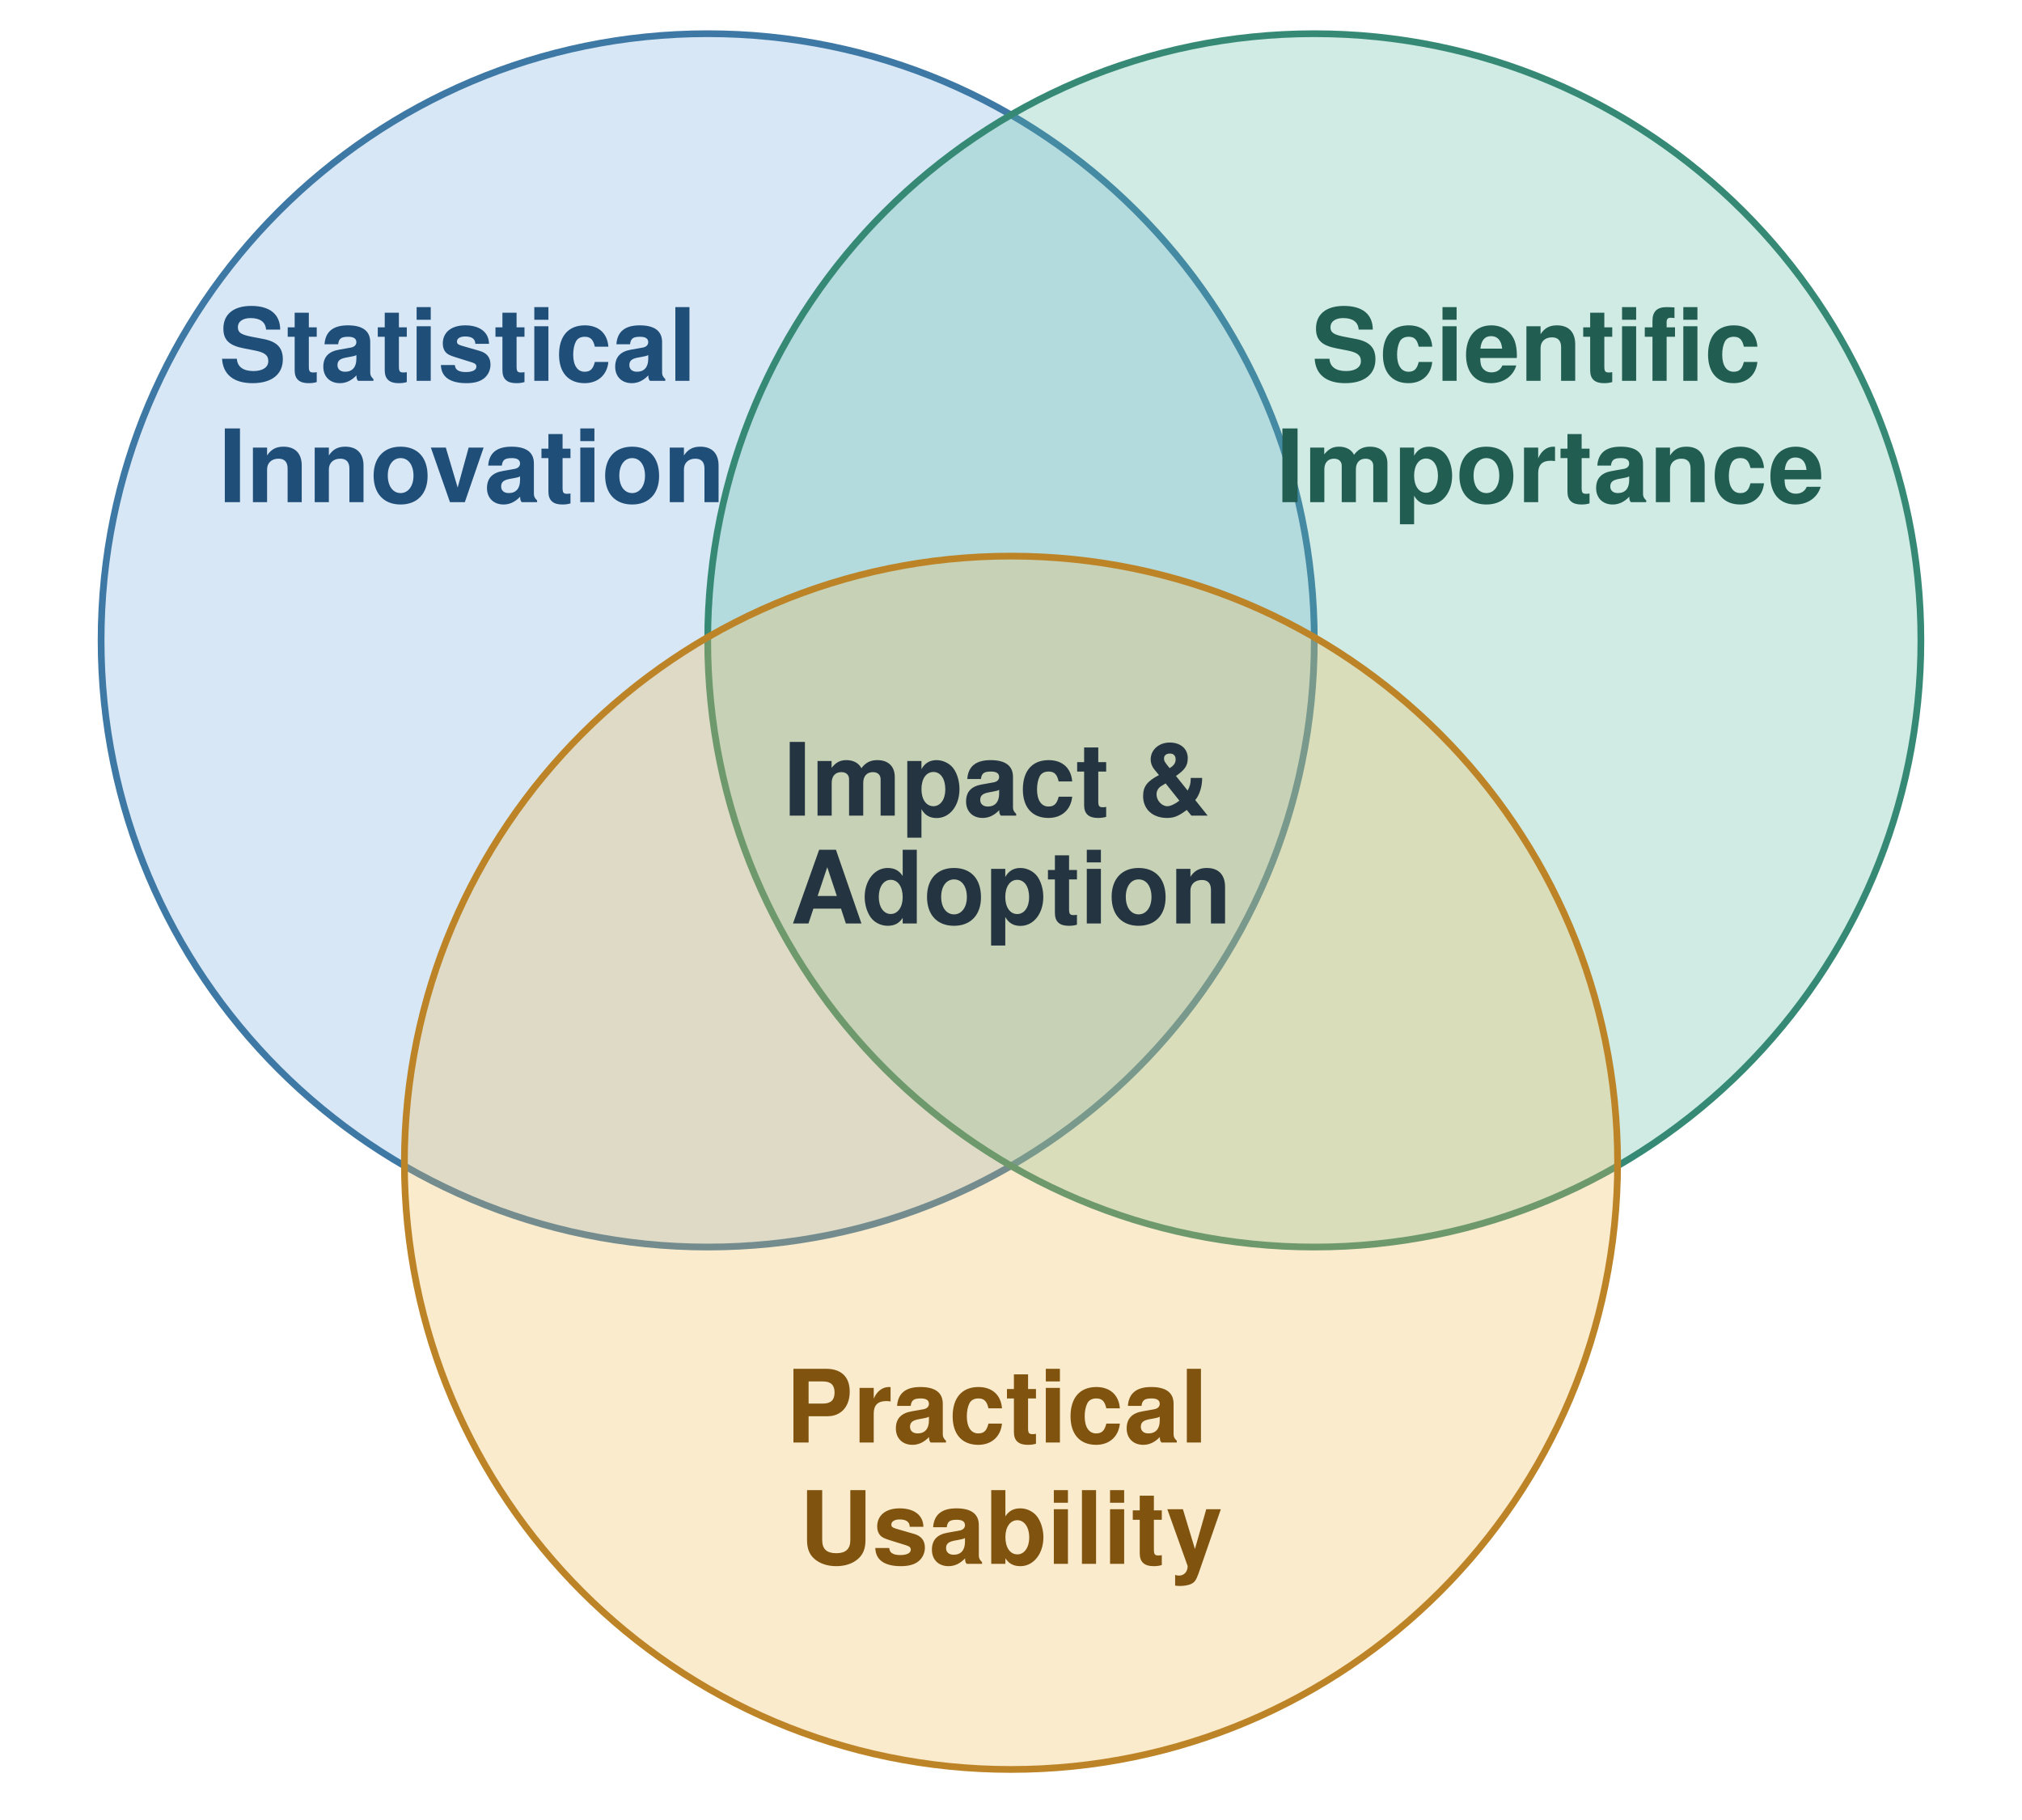
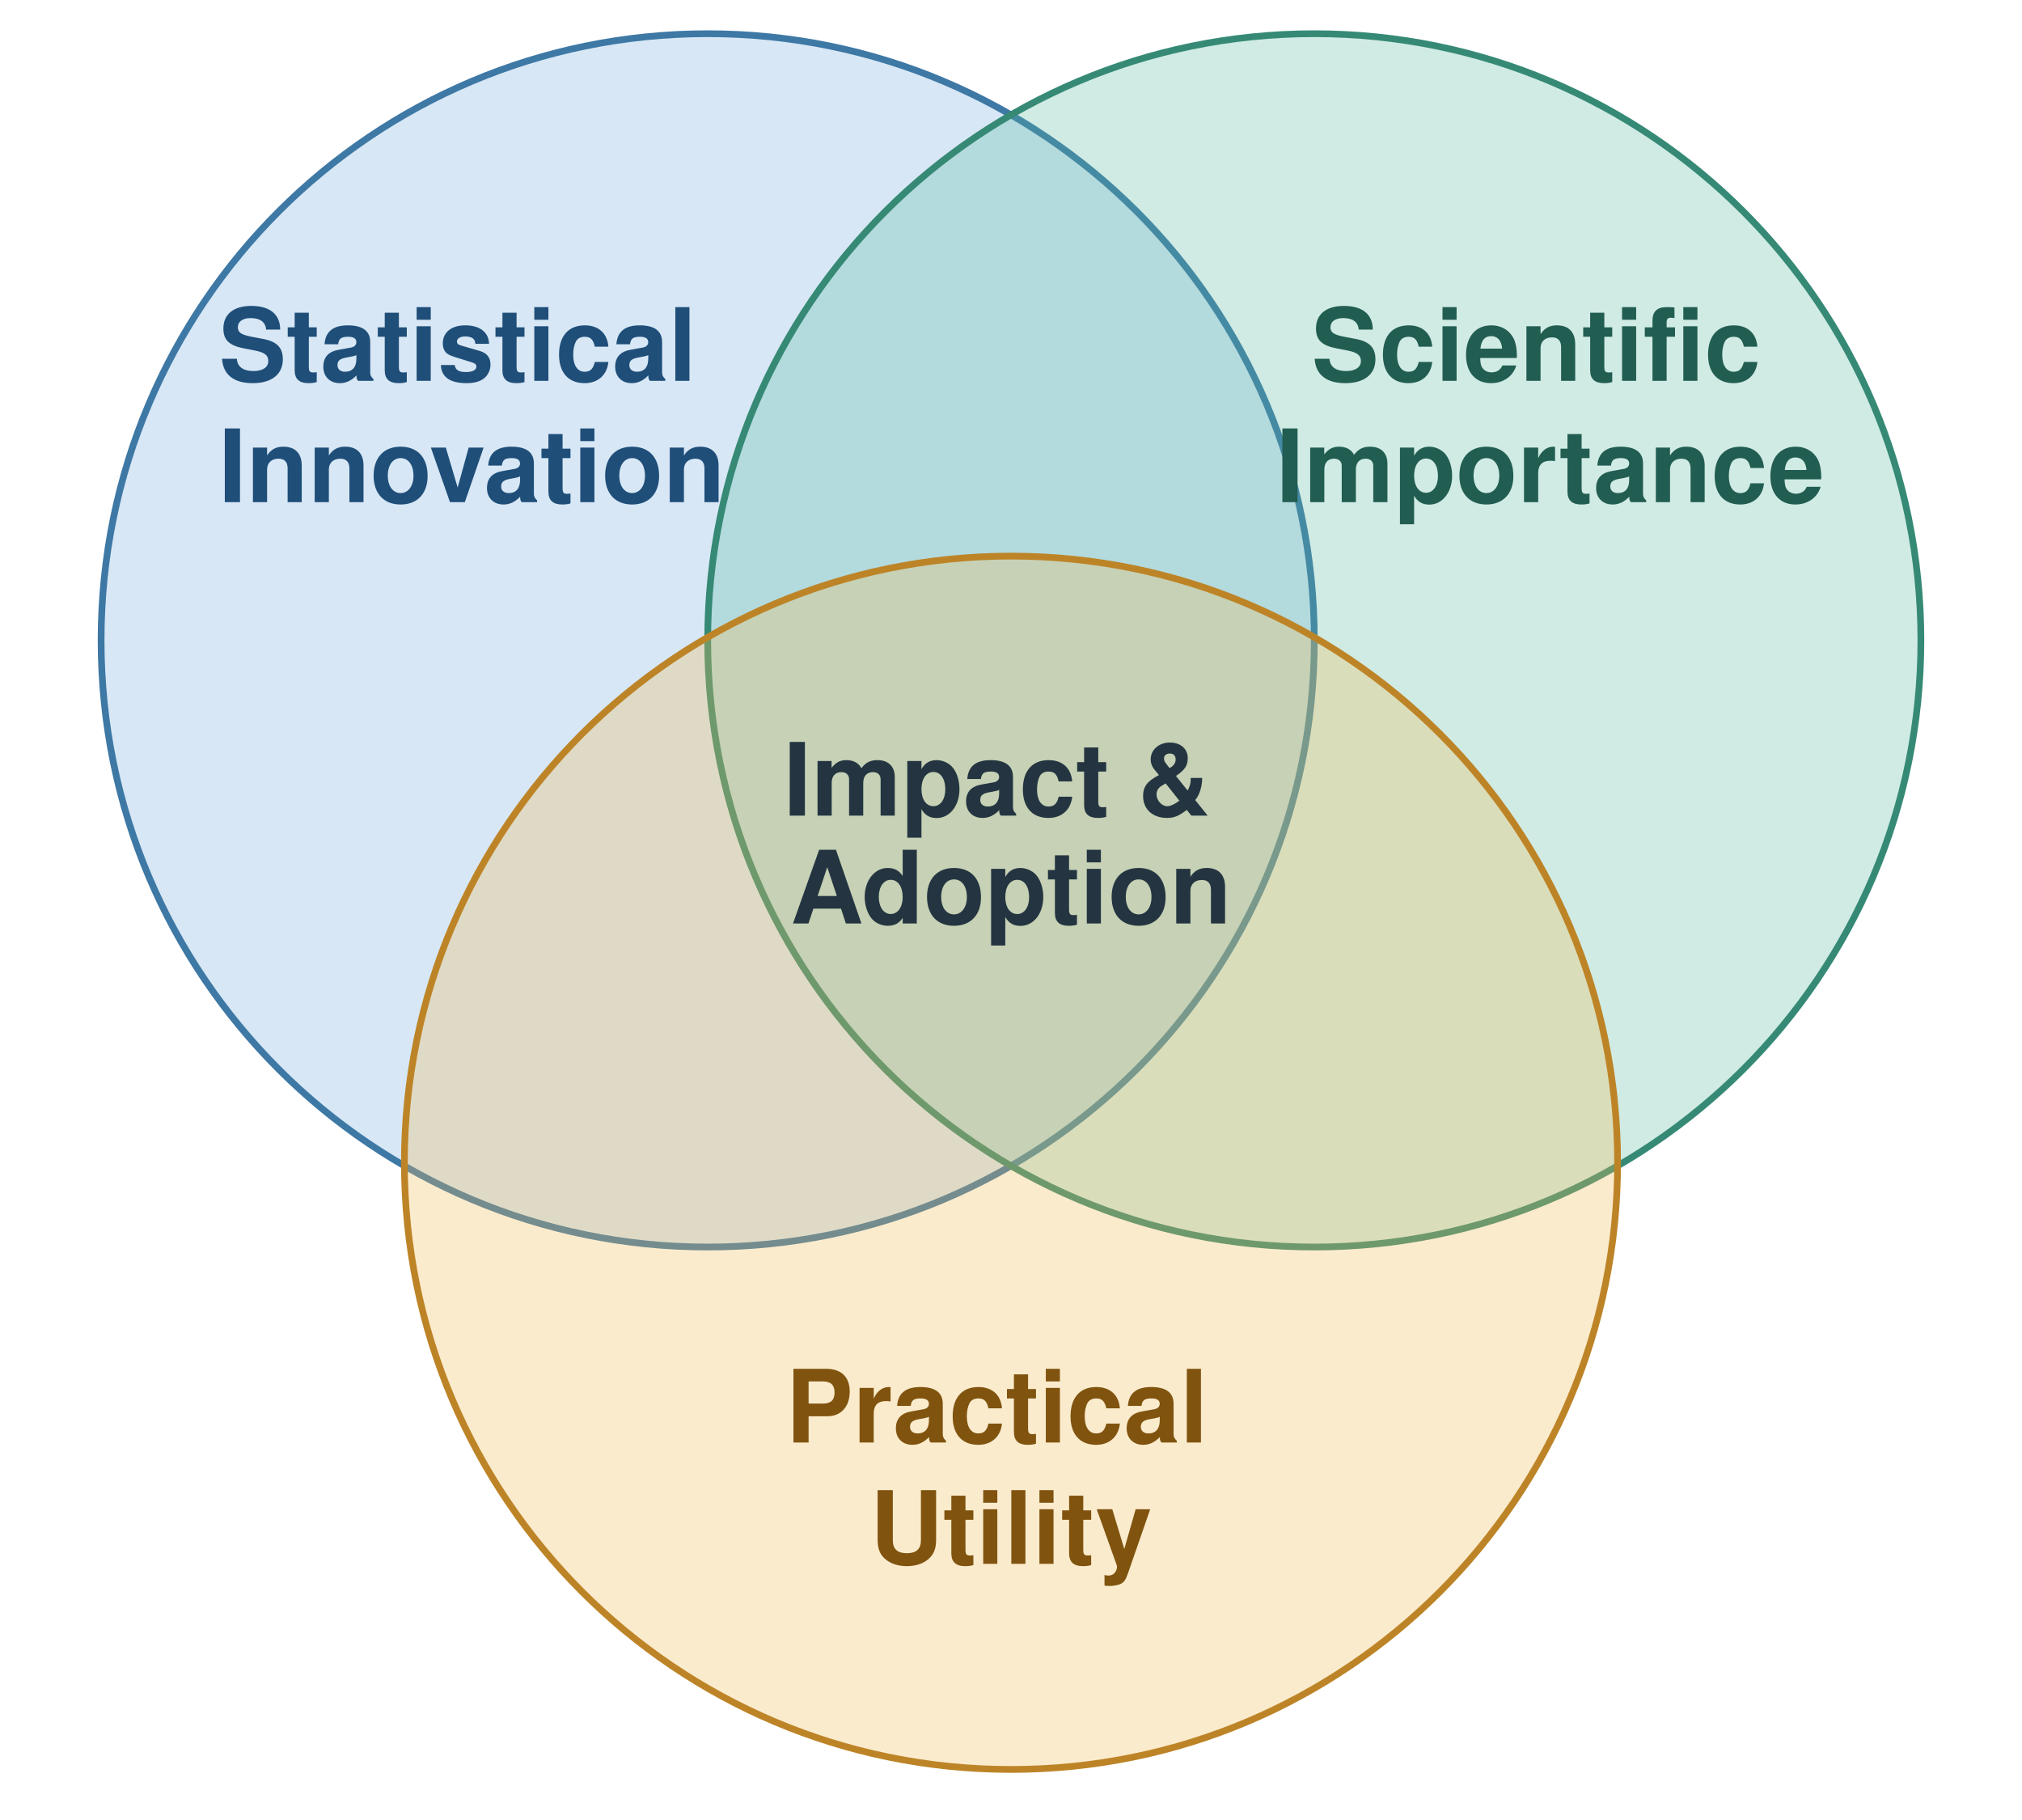
<svg xmlns="http://www.w3.org/2000/svg" viewBox="0 0 600 540" width="600" height="540" role="img" aria-labelledby="vision-title vision-description">
  <circle cx="210" cy="190" r="180" fill="#6fa8dc" fill-opacity="0.28" stroke="#3e78a5" stroke-width="2" />
  <circle cx="390" cy="190" r="180" fill="#57b7a0" fill-opacity="0.28" stroke="#368a75" stroke-width="2" />
  <circle cx="300" cy="345" r="180" fill="#f1bd57" fill-opacity="0.30" stroke="#bd8427" stroke-width="2" />
  <g font-family="-apple-system, BlinkMacSystemFont, 'Segoe UI', Helvetica, Arial, sans-serif" font-size="30" font-weight="600" text-anchor="middle">
    <text x="140" y="113" fill="#1f4e79">
      <tspan x="140">Statistical</tspan>
      <tspan x="140" dy="36">Innovation</tspan>
    </text>
    <text x="460" y="113" fill="#225d52">
      <tspan x="460">Scientific</tspan>
      <tspan x="460" dy="36">Importance</tspan>
    </text>
    <text x="300" y="428" fill="#80540f">
      <tspan x="300">Practical</tspan>
-       <tspan x="300" dy="36">Usability</tspan>
+       <tspan x="300" dy="36">Utility</tspan>
    </text>
    <text x="300" y="242" fill="#243541" font-weight="700">
      <tspan x="300">Impact &amp;</tspan>
      <tspan x="300" dy="32">Adoption</tspan>
    </text>
  </g>
</svg>
